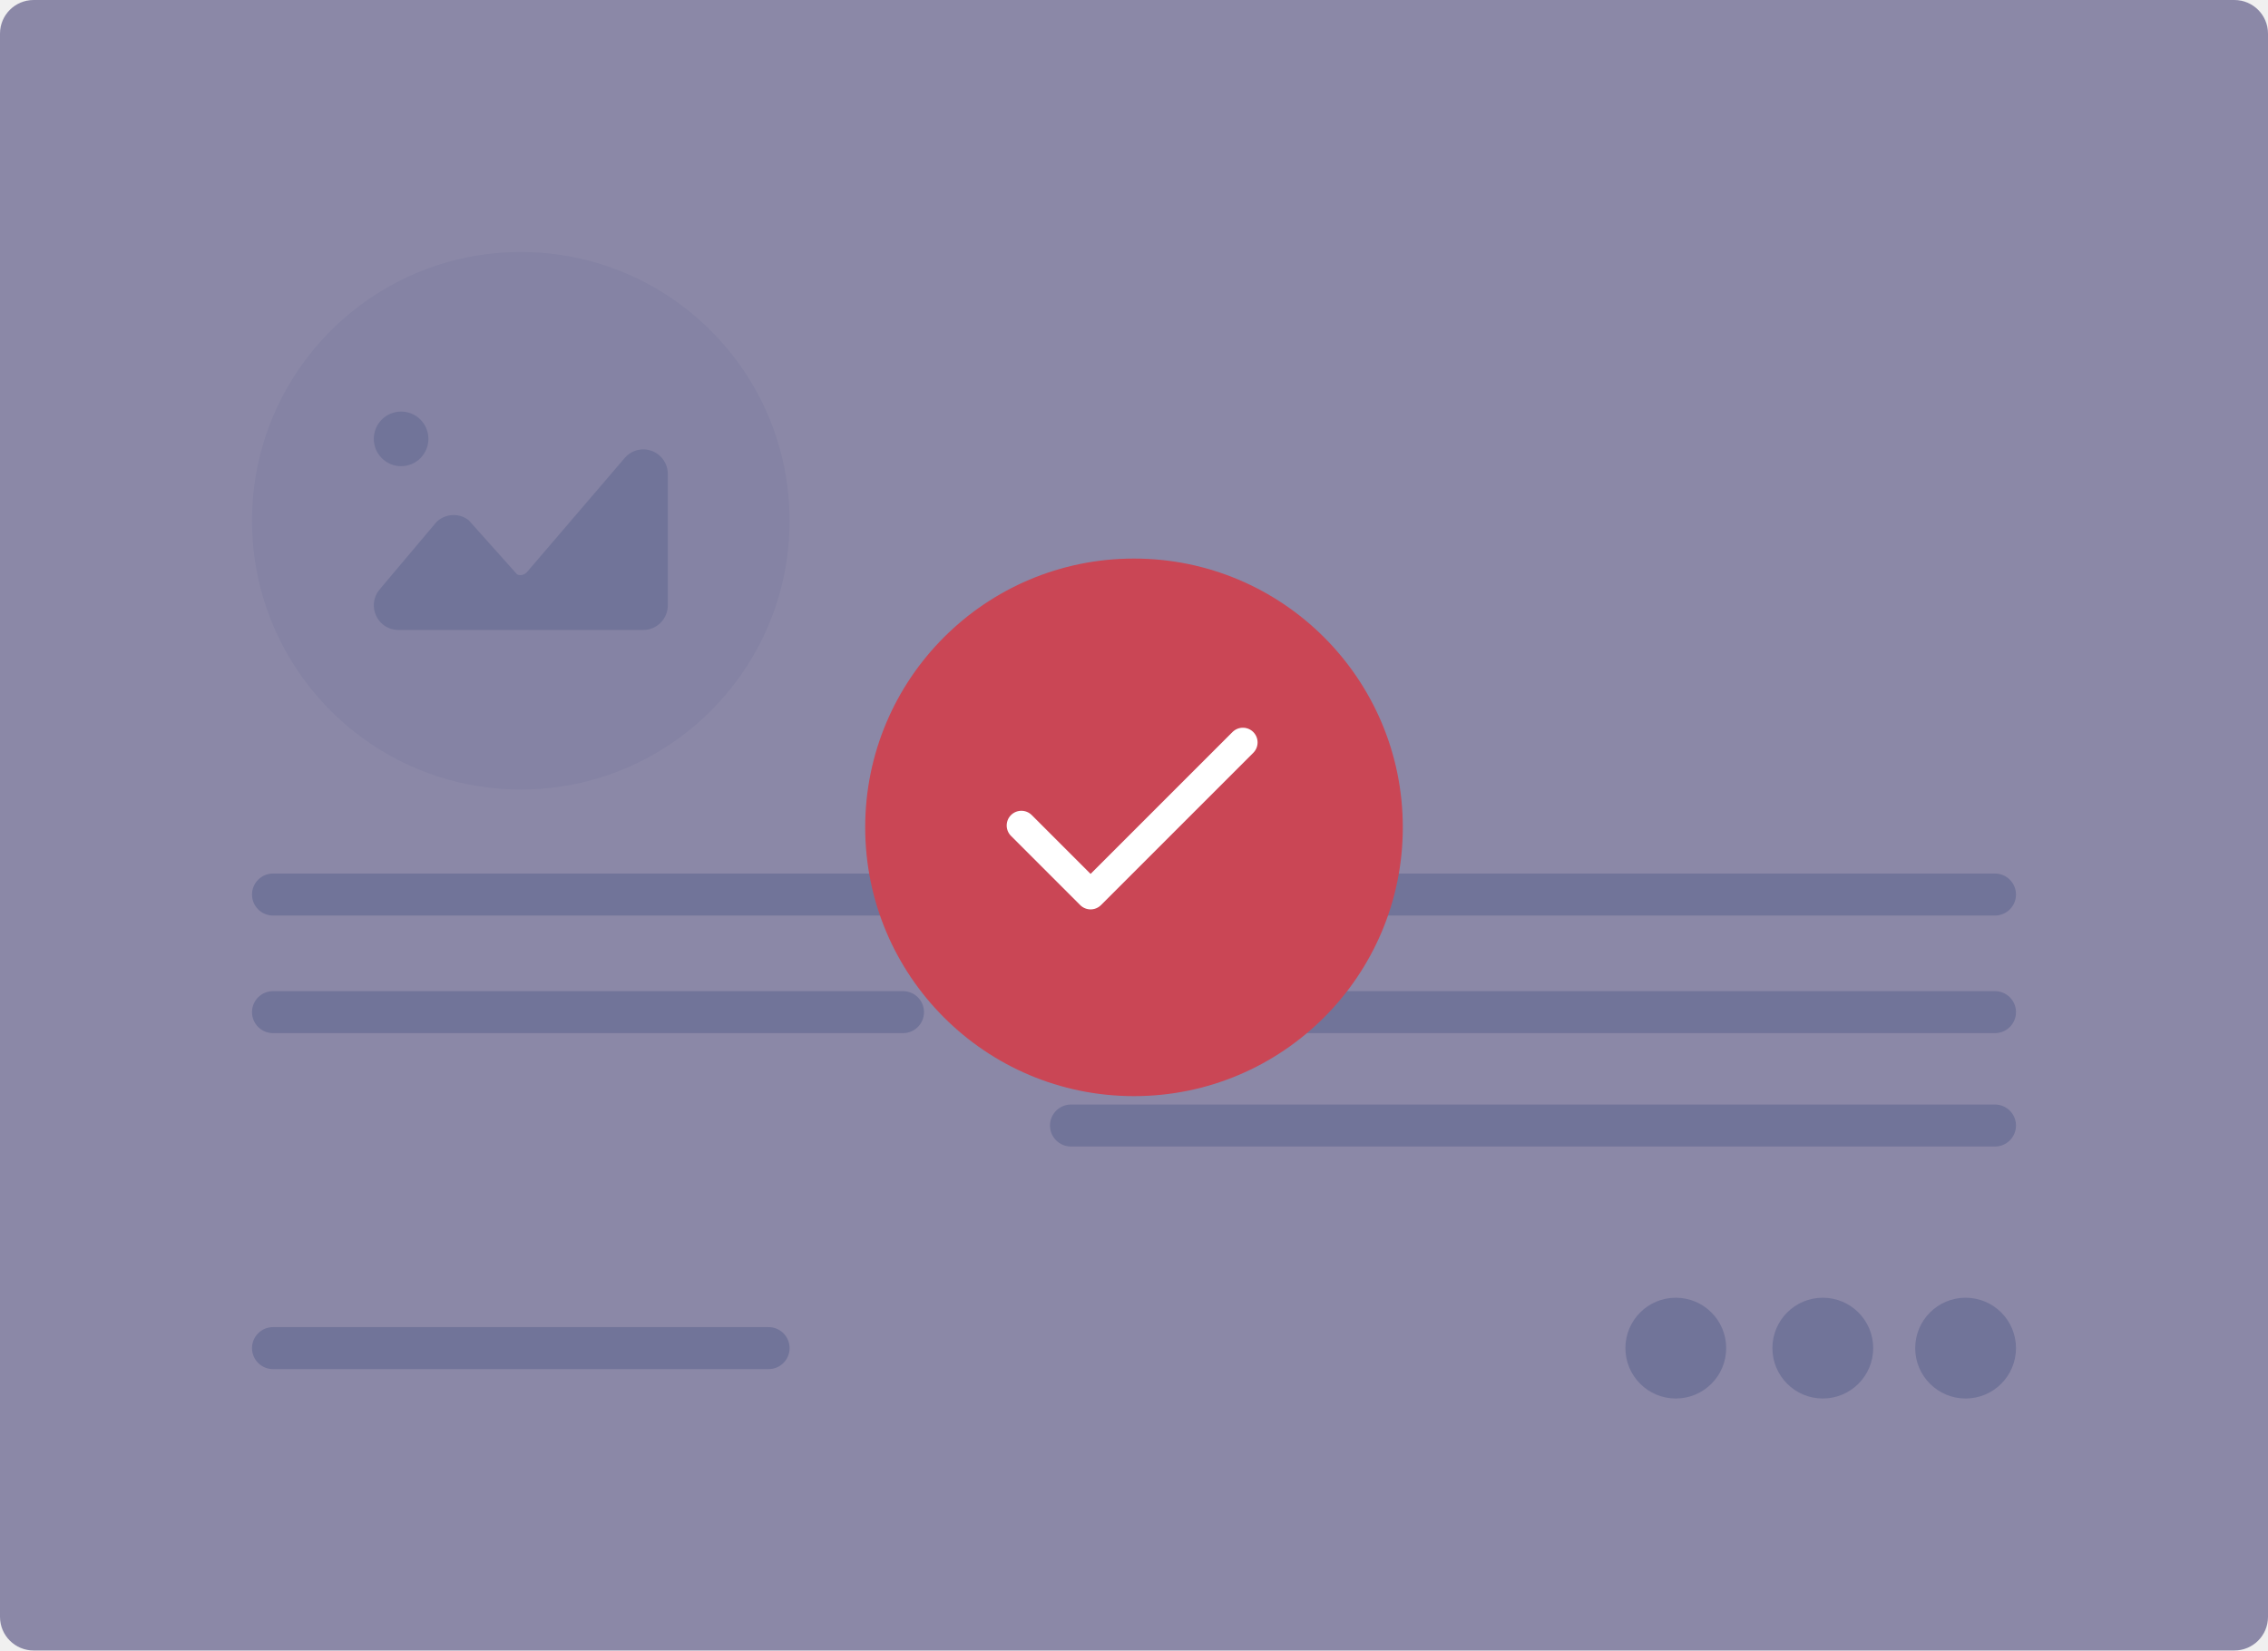
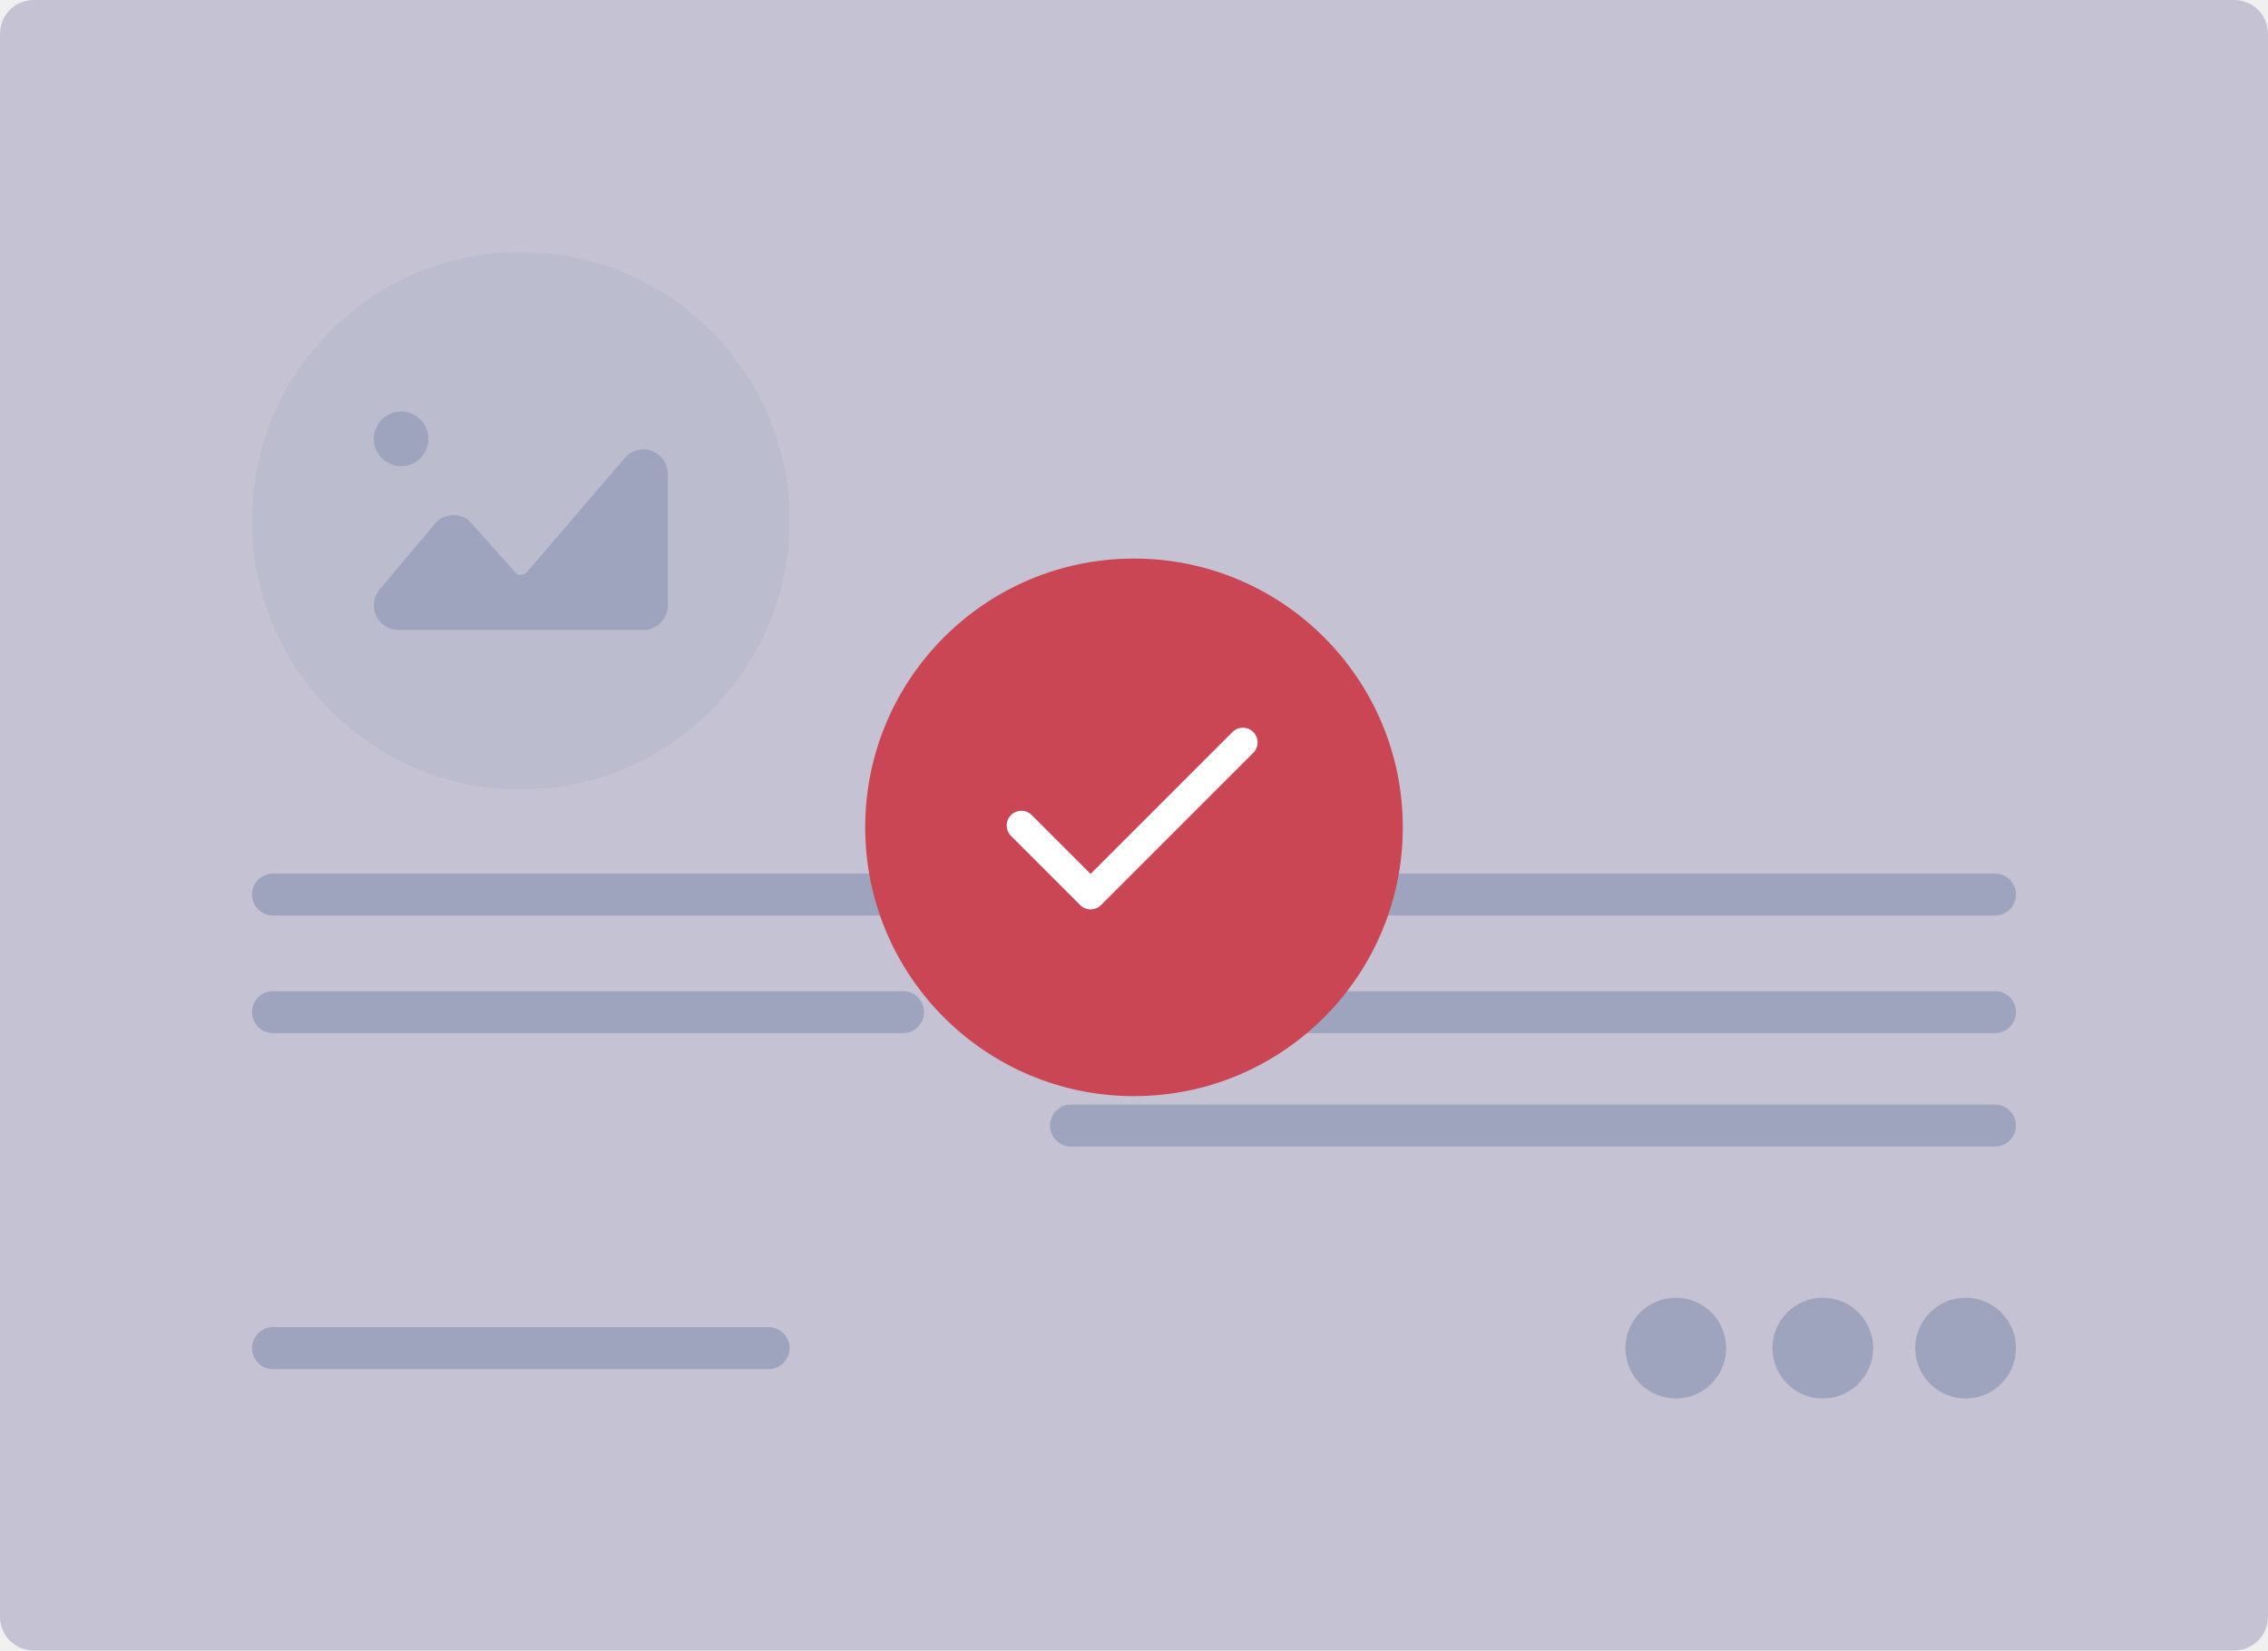
<svg xmlns="http://www.w3.org/2000/svg" width="540" height="393" viewBox="0 0 540 393" fill="none">
  <g clip-path="url(#clip0_60_199)">
    <path fill-rule="evenodd" clip-rule="evenodd" d="M8 0H532C536.418 0 540 3.582 540 8V385C540 389.418 536.418 393 532 393H8C3.582 393 0 389.418 0 385V8C0 3.582 3.582 0 8 0Z" fill="white" />
    <path fill-rule="evenodd" clip-rule="evenodd" d="M65 208H215C217.761 208 220 210.239 220 213C220 215.761 217.761 218 215 218H65C62.239 218 60 215.761 60 213C60 210.239 62.239 208 65 208Z" fill="#CBD6E2" />
    <path fill-rule="evenodd" clip-rule="evenodd" d="M65 236H215C217.761 236 220 238.239 220 241C220 243.761 217.761 246 215 246H65C62.239 246 60 243.761 60 241C60 238.239 62.239 236 65 236Z" fill="#CBD6E2" />
    <path d="M124 188C159.346 188 188 159.346 188 124C188 88.654 159.346 60 124 60C88.654 60 60 88.654 60 124C60 159.346 88.654 188 124 188Z" fill="#F2F5F8" />
    <path fill-rule="evenodd" clip-rule="evenodd" d="M155.282 107.403C153.023 106.52 150.503 107.11 148.827 108.952L125.439 136.255C124.747 137.013 123.615 137.107 123.078 136.724L111.579 123.858C110.315 122.877 108.755 122.47 107.165 122.697C105.586 122.931 104.201 123.776 103.365 124.957L90.24 140.528C88.86 142.31 88.611 144.679 89.599 146.708C90.582 148.737 92.593 150 94.841 150H153.167C156.383 150 159 147.369 159 144.136V112.869C159 110.429 157.542 108.287 155.282 107.403Z" fill="#CBD6E2" />
    <path fill-rule="evenodd" clip-rule="evenodd" d="M95.5 111C99.091 111 102 108.091 102 104.5C102 100.909 99.091 98 95.5 98C91.909 98 89 100.909 89 104.5C89 108.091 91.909 111 95.5 111Z" fill="#CBD6E2" />
    <path fill-rule="evenodd" clip-rule="evenodd" d="M255 208H475C477.761 208 480 210.239 480 213C480 215.761 477.761 218 475 218H255C252.239 218 250 215.761 250 213C250 210.239 252.239 208 255 208Z" fill="#CBD6E2" />
    <path fill-rule="evenodd" clip-rule="evenodd" d="M255 236H475C477.761 236 480 238.239 480 241C480 243.761 477.761 246 475 246H255C252.239 246 250 243.761 250 241C250 238.239 252.239 236 255 236Z" fill="#CBD6E2" />
    <path fill-rule="evenodd" clip-rule="evenodd" d="M255 263H475C477.761 263 480 265.239 480 268C480 270.761 477.761 273 475 273H255C252.239 273 250 270.761 250 268C250 265.239 252.239 263 255 263Z" fill="#CBD6E2" />
    <path d="M399 333C405.627 333 411 327.627 411 321C411 314.373 405.627 309 399 309C392.373 309 387 314.373 387 321C387 327.627 392.373 333 399 333Z" fill="#CBD6E2" />
    <path d="M434 333C440.627 333 446 327.627 446 321C446 314.373 440.627 309 434 309C427.373 309 422 314.373 422 321C422 327.627 427.373 333 434 333Z" fill="#CBD6E2" />
    <path d="M468 333C474.627 333 480 327.627 480 321C480 314.373 474.627 309 468 309C461.373 309 456 314.373 456 321C456 327.627 461.373 333 468 333Z" fill="#CBD6E2" />
    <path fill-rule="evenodd" clip-rule="evenodd" d="M65 316H183C185.761 316 188 318.239 188 321C188 323.761 185.761 326 183 326H65C62.239 326 60 323.761 60 321C60 318.239 62.239 316 65 316Z" fill="#CBD6E2" />
-     <rect width="540" height="393" rx="8" fill="#181251" fill-opacity="0.5" />
+     <rect width="540" height="393" rx="8" fill="#181251" fill-opacity="0.25" />
    <path d="M270 261C305.346 261 334 232.346 334 197C334 161.654 305.346 133 270 133C234.654 133 206 161.654 206 197C206 232.346 234.654 261 270 261Z" fill="#CA4655" />
    <path d="M295.925 176.778L259.666 213.036L243.185 196.555" stroke="white" stroke-width="7" stroke-linecap="round" stroke-linejoin="round" />
  </g>
  <defs>
    <clipPath id="clip0_60_199">
      <rect width="540" height="393" rx="8" fill="white" />
    </clipPath>
  </defs>
</svg>
